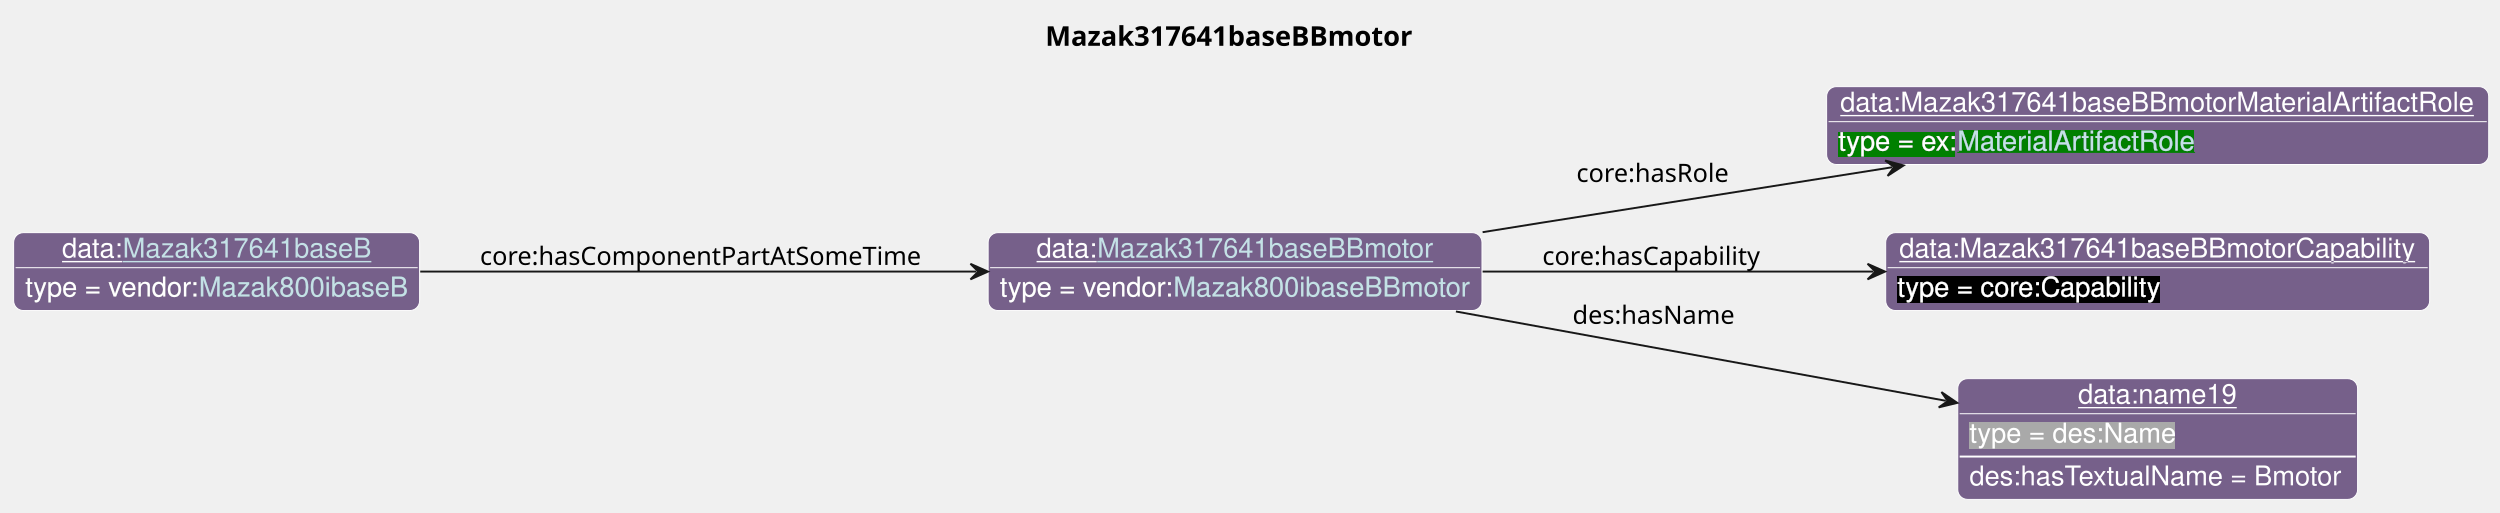
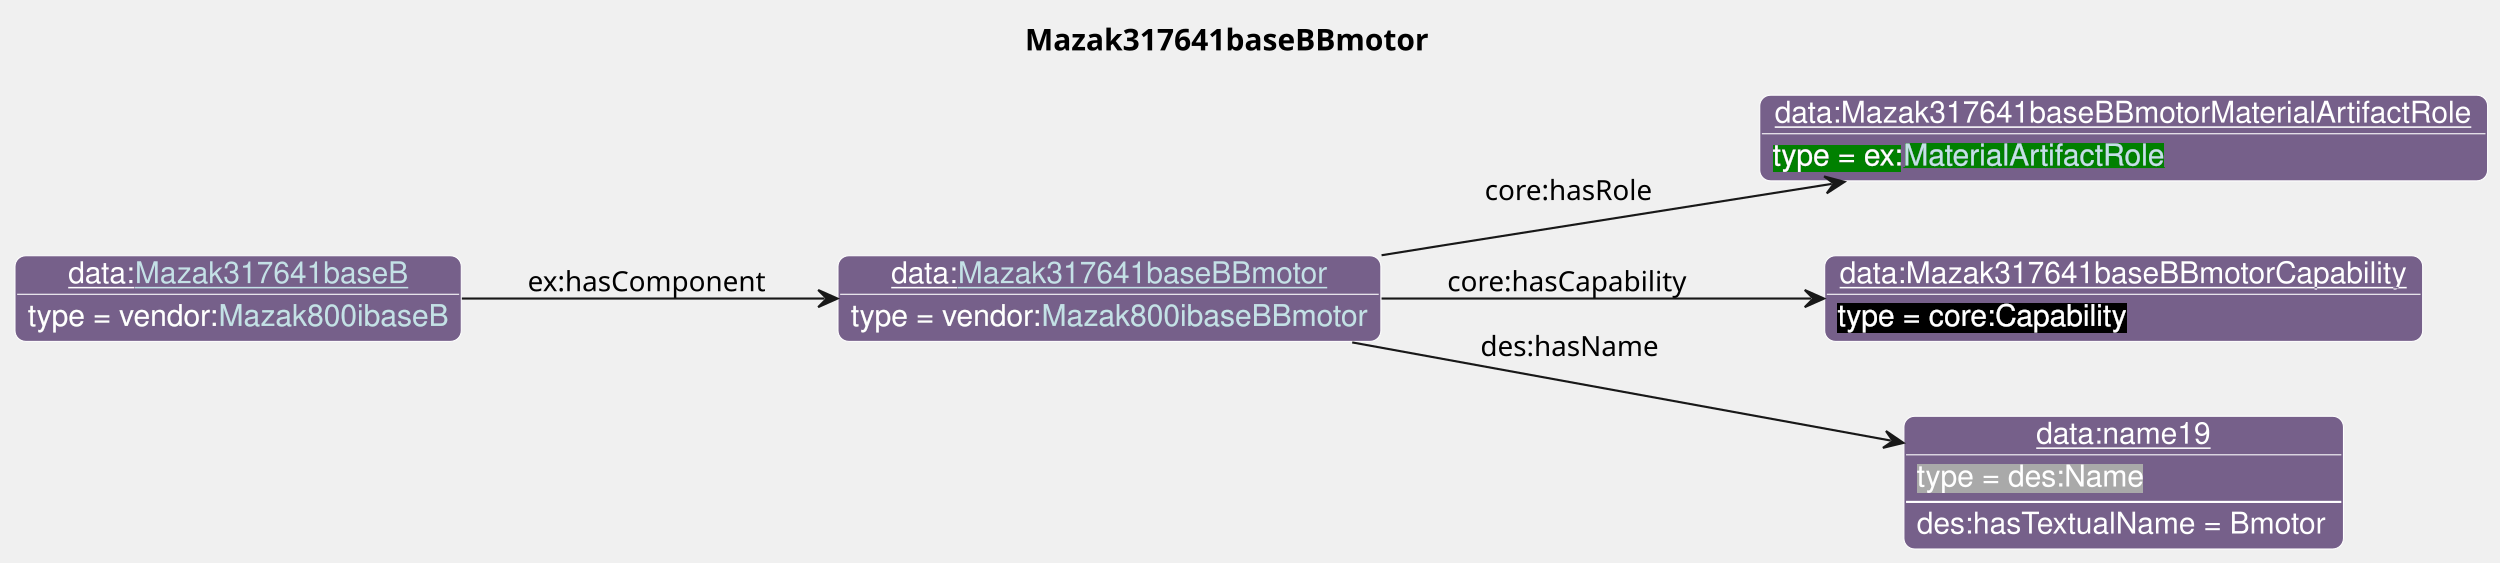
- <svg xmlns="http://www.w3.org/2000/svg" xmlns:xlink="http://www.w3.org/1999/xlink" contentStyleType="text/css" data-diagram-type="CLASS" height="263px" preserveAspectRatio="none" style="width:1284px;height:263px;background:#FFFFFF;" version="1.1" viewBox="0 0 1284 263" width="1284px" zoomAndPan="magnify">
+ <svg xmlns="http://www.w3.org/2000/svg" xmlns:xlink="http://www.w3.org/1999/xlink" contentStyleType="text/css" data-diagram-type="CLASS" height="263px" preserveAspectRatio="none" style="width:1168px;height:263px;background:#FFFFFF;" version="1.1" viewBox="0 0 1168 263" width="1168px" zoomAndPan="magnify">
  <defs>
-     <filter height="1" id="b8zr3u07lpy4q0" width="1" x="0" y="0">
+     <filter height="1" id="bag3h4w6kmx0v0" width="1" x="0" y="0">
      <feFlood flood-color="#76608A" result="flood" />
      <feComposite in="SourceGraphic" in2="flood" operator="over" />
    </filter>
-     <filter height="1" id="b8zr3u07lpy4q1" width="1" x="0" y="0">
+     <filter height="1" id="bag3h4w6kmx0v1" width="1" x="0" y="0">
      <feFlood flood-color="#008000" result="flood" />
      <feComposite in="SourceGraphic" in2="flood" operator="over" />
    </filter>
-     <filter height="1" id="b8zr3u07lpy4q2" width="1" x="0" y="0">
+     <filter height="1" id="bag3h4w6kmx0v2" width="1" x="0" y="0">
      <feFlood flood-color="#000000" result="flood" />
      <feComposite in="SourceGraphic" in2="flood" operator="over" />
    </filter>
-     <filter height="1" id="b8zr3u07lpy4q3" width="1" x="0" y="0">
+     <filter height="1" id="bag3h4w6kmx0v3" width="1" x="0" y="0">
      <feFlood flood-color="#A9A9A9" result="flood" />
      <feComposite in="SourceGraphic" in2="flood" operator="over" />
    </filter>
  </defs>
  <g>
    <g class="title" data-source-line="13">
-       <text fill="#000000" font-family="sans-serif" font-size="14" font-weight="bold" lengthAdjust="spacing" textLength="196.472" x="536.869" y="23.535">Mazak317641baseBBmotor</text>
+       <text fill="#000000" font-family="sans-serif" font-size="14" font-weight="bold" lengthAdjust="spacing" textLength="196.472" x="478.869" y="23.535">Mazak317641baseBBmotor</text>
    </g>
    <g class="entity" data-entity="o0" data-source-line="131" data-uid="ent0002" id="entity_o0">
-       <rect fill="#76608A" height="40" rx="5" ry="5" style="stroke:#FFFFFF;stroke-width:0.5;" width="253.637" x="507.51" y="119.488" />
-       <text fill="#FFFFFF" font-family="Helvetica" font-size="14" lengthAdjust="spacing" text-decoration="underline" textLength="31.138" x="532.374" y="132.269">data:</text>
+       <rect fill="#76608A" height="40" rx="5" ry="5" style="stroke:#FFFFFF;stroke-width:0.5;" width="253.637" x="391.51" y="119.488" />
+       <text fill="#FFFFFF" font-family="Helvetica" font-size="14" lengthAdjust="spacing" text-decoration="underline" textLength="31.138" x="416.374" y="132.269">data:</text>
      <a href="./Mazak317641baseBBmotor.html" target="_top" title="./Mazak317641baseBBmotor.html" xlink:actuate="onRequest" xlink:href="./Mazak317641baseBBmotor.html" xlink:show="new" xlink:title="./Mazak317641baseBBmotor.html" xlink:type="simple">
-         <text fill="#C4E1E6" font-family="Helvetica" font-size="14" lengthAdjust="spacing" text-decoration="underline" textLength="172.772" x="563.511" y="132.269">Mazak317641baseBBmotor</text>
+         <text fill="#C4E1E6" font-family="Helvetica" font-size="14" lengthAdjust="spacing" text-decoration="underline" textLength="172.772" x="447.512" y="132.269">Mazak317641baseBBmotor</text>
      </a>
-       <line style="stroke:#FFFFFF;stroke-width:0.5;" x1="508.51" x2="760.147" y1="137.488" y2="137.488" />
-       <text fill="#FFFFFF" filter="url(#b8zr3u07lpy4q0)" font-family="Helvetica" font-size="14" lengthAdjust="spacing" textLength="89.113" x="513.51" y="152.269">type = vendor:</text>
+       <line style="stroke:#FFFFFF;stroke-width:0.5;" x1="392.51" x2="644.147" y1="137.488" y2="137.488" />
+       <text fill="#FFFFFF" filter="url(#bag3h4w6kmx0v0)" font-family="Helvetica" font-size="14" lengthAdjust="spacing" textLength="89.113" x="397.51" y="152.269">type = vendor:</text>
      <a href="../Mazak.html#Mazak800ibaseBBmotor" target="_top" title="../Mazak.html#Mazak800ibaseBBmotor" xlink:actuate="onRequest" xlink:href="../Mazak.html#Mazak800ibaseBBmotor" xlink:show="new" xlink:title="../Mazak.html#Mazak800ibaseBBmotor" xlink:type="simple">
-         <text fill="#C4E1E6" filter="url(#b8zr3u07lpy4q0)" font-family="Helvetica" font-size="14" lengthAdjust="spacing" textLength="152.523" x="602.623" y="152.269">Mazak800ibaseBBmotor</text>
-         <line style="stroke:#76608A;stroke-width:0.5;" x1="602.623" x2="755.147" y1="153.269" y2="153.269" />
+         <text fill="#C4E1E6" filter="url(#bag3h4w6kmx0v0)" font-family="Helvetica" font-size="14" lengthAdjust="spacing" textLength="152.523" x="486.623" y="152.269">Mazak800ibaseBBmotor</text>
+         <line style="stroke:#76608A;stroke-width:0.5;" x1="486.623" x2="639.147" y1="153.269" y2="153.269" />
      </a>
    </g>
    <g class="entity" data-entity="o1" data-source-line="131" data-uid="ent0003" id="entity_o1">
-       <rect fill="#76608A" height="40" rx="5" ry="5" style="stroke:#FFFFFF;stroke-width:0.5;" width="340.06" x="938.15" y="44.488" />
-       <text fill="#FFFFFF" font-family="Helvetica" font-size="14" lengthAdjust="spacing" text-decoration="underline" textLength="326.06" x="945.15" y="57.269">data:Mazak317641baseBBmotorMaterialArtifactRole</text>
-       <line style="stroke:#FFFFFF;stroke-width:0.5;" x1="939.15" x2="1277.21" y1="62.488" y2="62.488" />
-       <text fill="#FFFFFF" filter="url(#b8zr3u07lpy4q1)" font-family="Helvetica" font-size="14" lengthAdjust="spacing" textLength="61.093" x="944.15" y="77.269">type = ex:</text>
+       <rect fill="#76608A" height="40" rx="5" ry="5" style="stroke:#FFFFFF;stroke-width:0.5;" width="340.06" x="822.15" y="44.488" />
+       <text fill="#FFFFFF" font-family="Helvetica" font-size="14" lengthAdjust="spacing" text-decoration="underline" textLength="326.06" x="829.15" y="57.269">data:Mazak317641baseBBmotorMaterialArtifactRole</text>
+       <line style="stroke:#FFFFFF;stroke-width:0.5;" x1="823.15" x2="1161.21" y1="62.488" y2="62.488" />
+       <text fill="#FFFFFF" filter="url(#bag3h4w6kmx0v1)" font-family="Helvetica" font-size="14" lengthAdjust="spacing" textLength="61.093" x="828.15" y="77.269">type = ex:</text>
      <a href="../Example.html#MaterialArtifactRole" target="_top" title="../Example.html#MaterialArtifactRole" xlink:actuate="onRequest" xlink:href="../Example.html#MaterialArtifactRole" xlink:show="new" xlink:title="../Example.html#MaterialArtifactRole" xlink:type="simple">
-         <text fill="#C4E1E6" filter="url(#b8zr3u07lpy4q1)" font-family="Helvetica" font-size="14" lengthAdjust="spacing" textLength="122.151" x="1005.243" y="77.269">MaterialArtifactRole</text>
-         <line style="stroke:#008000;stroke-width:0.5;" x1="1005.243" x2="1127.394" y1="78.269" y2="78.269" />
+         <text fill="#C4E1E6" filter="url(#bag3h4w6kmx0v1)" font-family="Helvetica" font-size="14" lengthAdjust="spacing" textLength="122.151" x="889.243" y="77.269">MaterialArtifactRole</text>
+         <line style="stroke:#008000;stroke-width:0.5;" x1="889.243" x2="1011.394" y1="78.269" y2="78.269" />
      </a>
    </g>
    <g class="entity" data-entity="o2" data-source-line="131" data-uid="ent0004" id="entity_o2">
-       <rect fill="#76608A" height="40" rx="5" ry="5" style="stroke:#FFFFFF;stroke-width:0.5;" width="279.385" x="968.49" y="119.488" />
-       <text fill="#FFFFFF" font-family="Helvetica" font-size="14" lengthAdjust="spacing" text-decoration="underline" textLength="265.385" x="975.49" y="132.269">data:Mazak317641baseBBmotorCapability</text>
-       <line style="stroke:#FFFFFF;stroke-width:0.5;" x1="969.49" x2="1246.875" y1="137.488" y2="137.488" />
-       <text fill="#FFFFFF" filter="url(#b8zr3u07lpy4q2)" font-family="Helvetica" font-size="14" lengthAdjust="spacing" textLength="135.017" x="974.49" y="152.269">type = core:Capability</text>
+       <rect fill="#76608A" height="40" rx="5" ry="5" style="stroke:#FFFFFF;stroke-width:0.5;" width="279.385" x="852.49" y="119.488" />
+       <text fill="#FFFFFF" font-family="Helvetica" font-size="14" lengthAdjust="spacing" text-decoration="underline" textLength="265.385" x="859.49" y="132.269">data:Mazak317641baseBBmotorCapability</text>
+       <line style="stroke:#FFFFFF;stroke-width:0.5;" x1="853.49" x2="1130.875" y1="137.488" y2="137.488" />
+       <text fill="#FFFFFF" filter="url(#bag3h4w6kmx0v2)" font-family="Helvetica" font-size="14" lengthAdjust="spacing" textLength="135.017" x="858.49" y="152.269">type = core:Capability</text>
    </g>
    <g class="entity" data-entity="o3" data-source-line="131" data-uid="ent0005" id="entity_o3">
-       <rect fill="#76608A" height="62" rx="5" ry="5" style="stroke:#FFFFFF;stroke-width:0.5;" width="205.368" x="1005.5" y="194.488" />
-       <text fill="#FFFFFF" font-family="Helvetica" font-size="14" lengthAdjust="spacing" text-decoration="underline" textLength="81.731" x="1067.319" y="207.269">data:name19</text>
-       <line style="stroke:#FFFFFF;stroke-width:0.5;" x1="1006.5" x2="1209.868" y1="212.488" y2="212.488" />
-       <text fill="#FFFFFF" filter="url(#b8zr3u07lpy4q3)" font-family="Helvetica" font-size="14" lengthAdjust="spacing" textLength="106.224" x="1011.5" y="227.269">type = des:Name</text>
-       <line style="stroke:#FFFFFF;stroke-width:1;" x1="1006.5" x2="1209.868" y1="234.488" y2="234.488" />
-       <text fill="#FFFFFF" font-family="Helvetica" font-size="14" lengthAdjust="spacing" textLength="193.368" x="1011.5" y="249.269">des:hasTextualName = Bmotor</text>
+       <rect fill="#76608A" height="62" rx="5" ry="5" style="stroke:#FFFFFF;stroke-width:0.5;" width="205.368" x="889.5" y="194.488" />
+       <text fill="#FFFFFF" font-family="Helvetica" font-size="14" lengthAdjust="spacing" text-decoration="underline" textLength="81.731" x="951.319" y="207.269">data:name19</text>
+       <line style="stroke:#FFFFFF;stroke-width:0.5;" x1="890.5" x2="1093.868" y1="212.488" y2="212.488" />
+       <text fill="#FFFFFF" filter="url(#bag3h4w6kmx0v3)" font-family="Helvetica" font-size="14" lengthAdjust="spacing" textLength="106.224" x="895.5" y="227.269">type = des:Name</text>
+       <line style="stroke:#FFFFFF;stroke-width:1;" x1="890.5" x2="1093.868" y1="234.488" y2="234.488" />
+       <text fill="#FFFFFF" font-family="Helvetica" font-size="14" lengthAdjust="spacing" textLength="193.368" x="895.5" y="249.269">des:hasTextualName = Bmotor</text>
    </g>
    <g class="entity" data-entity="o4" data-source-line="131" data-uid="ent0006" id="entity_o4">
      <rect fill="#76608A" height="40" rx="5" ry="5" style="stroke:#FFFFFF;stroke-width:0.5;" width="208.513" x="7" y="119.488" />
      <text fill="#FFFFFF" font-family="Helvetica" font-size="14" lengthAdjust="spacing" text-decoration="underline" textLength="31.138" x="31.864" y="132.269">data:</text>
      <a href="./Mazak317641baseB.html" target="_top" title="./Mazak317641baseB.html" xlink:actuate="onRequest" xlink:href="./Mazak317641baseB.html" xlink:show="new" xlink:title="./Mazak317641baseB.html" xlink:type="simple">
        <text fill="#C4E1E6" font-family="Helvetica" font-size="14" lengthAdjust="spacing" text-decoration="underline" textLength="127.647" x="63.002" y="132.269">Mazak317641baseB</text>
      </a>
      <line style="stroke:#FFFFFF;stroke-width:0.5;" x1="8" x2="214.513" y1="137.488" y2="137.488" />
-       <text fill="#FFFFFF" filter="url(#b8zr3u07lpy4q0)" font-family="Helvetica" font-size="14" lengthAdjust="spacing" textLength="89.113" x="13" y="152.269">type = vendor:</text>
+       <text fill="#FFFFFF" filter="url(#bag3h4w6kmx0v0)" font-family="Helvetica" font-size="14" lengthAdjust="spacing" textLength="89.113" x="13" y="152.269">type = vendor:</text>
      <a href="../Mazak.html#Mazak800ibaseB" target="_top" title="../Mazak.html#Mazak800ibaseB" xlink:actuate="onRequest" xlink:href="../Mazak.html#Mazak800ibaseB" xlink:show="new" xlink:title="../Mazak.html#Mazak800ibaseB" xlink:type="simple">
-         <text fill="#C4E1E6" filter="url(#b8zr3u07lpy4q0)" font-family="Helvetica" font-size="14" lengthAdjust="spacing" textLength="107.399" x="102.113" y="152.269">Mazak800ibaseB</text>
+         <text fill="#C4E1E6" filter="url(#bag3h4w6kmx0v0)" font-family="Helvetica" font-size="14" lengthAdjust="spacing" textLength="107.399" x="102.113" y="152.269">Mazak800ibaseB</text>
        <line style="stroke:#76608A;stroke-width:0.5;" x1="102.113" x2="209.513" y1="153.269" y2="153.269" />
      </a>
    </g>
    <g class="link" data-entity-1="o0" data-entity-2="o1" data-source-line="195" data-uid="lnk7" id="link_o0_o1">
-       <path codeLine="195" d="M761.47,119.248 C778.99,116.438 791.15,114.488 791.15,114.488 C791.15,114.488 884.524,99.716 971.804,85.906" fill="none" id="o0-to-o1" style="stroke:#181818;stroke-width:1;" />
-       <polygon fill="#181818" points="977.73,84.968,968.216,82.424,972.791,85.75,969.466,90.326,977.73,84.968" style="stroke:#181818;stroke-width:1;" />
-       <text fill="#000000" font-family="sans-serif" font-size="13" lengthAdjust="spacing" textLength="80.399" x="809.65" y="93.457">core:hasRole</text>
+       <path codeLine="195" d="M645.47,119.248 C662.99,116.438 675.15,114.488 675.15,114.488 C675.15,114.488 768.524,99.716 855.804,85.906" fill="none" id="o0-to-o1" style="stroke:#181818;stroke-width:1;" />
+       <polygon fill="#181818" points="861.73,84.968,852.216,82.424,856.791,85.75,853.466,90.326,861.73,84.968" style="stroke:#181818;stroke-width:1;" />
+       <text fill="#000000" font-family="sans-serif" font-size="13" lengthAdjust="spacing" textLength="80.399" x="693.65" y="93.457">core:hasRole</text>
    </g>
    <g class="link" data-entity-1="o0" data-entity-2="o2" data-source-line="195" data-uid="lnk8" id="link_o0_o2">
-       <path codeLine="195" d="M761.47,139.488 C825.21,139.488 896.72,139.488 962.17,139.488" fill="none" id="o0-to-o2" style="stroke:#181818;stroke-width:1;" />
-       <polygon fill="#181818" points="968.17,139.488,959.17,135.488,963.17,139.488,959.17,143.488,968.17,139.488" style="stroke:#181818;stroke-width:1;" />
-       <text fill="#000000" font-family="sans-serif" font-size="13" lengthAdjust="spacing" textLength="115.838" x="792.15" y="136.057">core:hasCapability</text>
+       <path codeLine="195" d="M645.47,139.488 C709.21,139.488 780.72,139.488 846.17,139.488" fill="none" id="o0-to-o2" style="stroke:#181818;stroke-width:1;" />
+       <polygon fill="#181818" points="852.17,139.488,843.17,135.488,847.17,139.488,843.17,143.488,852.17,139.488" style="stroke:#181818;stroke-width:1;" />
+       <text fill="#000000" font-family="sans-serif" font-size="13" lengthAdjust="spacing" textLength="115.838" x="676.15" y="136.057">core:hasCapability</text>
    </g>
    <g class="link" data-entity-1="o0" data-entity-2="o3" data-source-line="195" data-uid="lnk9" id="link_o0_o3">
-       <path codeLine="195" d="M747.75,159.978 C825.98,174.238 923.547,192.022 999.367,205.842" fill="none" id="o0-to-o3" style="stroke:#181818;stroke-width:1;" />
-       <polygon fill="#181818" points="1005.27,206.918,997.133,201.369,1000.351,206.022,995.699,209.24,1005.27,206.918" style="stroke:#181818;stroke-width:1;" />
-       <text fill="#000000" font-family="sans-serif" font-size="13" lengthAdjust="spacing" textLength="84.202" x="807.65" y="166.327">des:hasName</text>
+       <path codeLine="195" d="M631.75,159.978 C709.98,174.238 807.547,192.022 883.367,205.842" fill="none" id="o0-to-o3" style="stroke:#181818;stroke-width:1;" />
+       <polygon fill="#181818" points="889.27,206.918,881.133,201.369,884.351,206.022,879.699,209.24,889.27,206.918" style="stroke:#181818;stroke-width:1;" />
+       <text fill="#000000" font-family="sans-serif" font-size="13" lengthAdjust="spacing" textLength="84.202" x="691.65" y="166.327">des:hasName</text>
    </g>
    <g class="link" data-entity-1="o4" data-entity-2="o0" data-source-line="195" data-uid="lnk10" id="link_o4_o0">
-       <path codeLine="195" d="M215.83,139.488 C299.67,139.488 412.1,139.488 501.42,139.488" fill="none" id="o4-to-o0" style="stroke:#181818;stroke-width:1;" />
-       <polygon fill="#181818" points="507.42,139.488,498.42,135.488,502.42,139.488,498.42,143.488,507.42,139.488" style="stroke:#181818;stroke-width:1;" />
-       <text fill="#000000" font-family="sans-serif" font-size="13" lengthAdjust="spacing" textLength="230.82" x="246.51" y="136.057">core:hasComponentPartAtSomeTime</text>
+       <path codeLine="195" d="M215.78,139.488 C269.23,139.488 328.87,139.488 385.25,139.488" fill="none" id="o4-to-o0" style="stroke:#181818;stroke-width:1;" />
+       <polygon fill="#181818" points="391.25,139.488,382.25,135.488,386.25,139.488,382.25,143.488,391.25,139.488" style="stroke:#181818;stroke-width:1;" />
+       <text fill="#000000" font-family="sans-serif" font-size="13" lengthAdjust="spacing" textLength="114.728" x="246.51" y="136.057">ex:hasComponent</text>
    </g>
  </g>
</svg>
